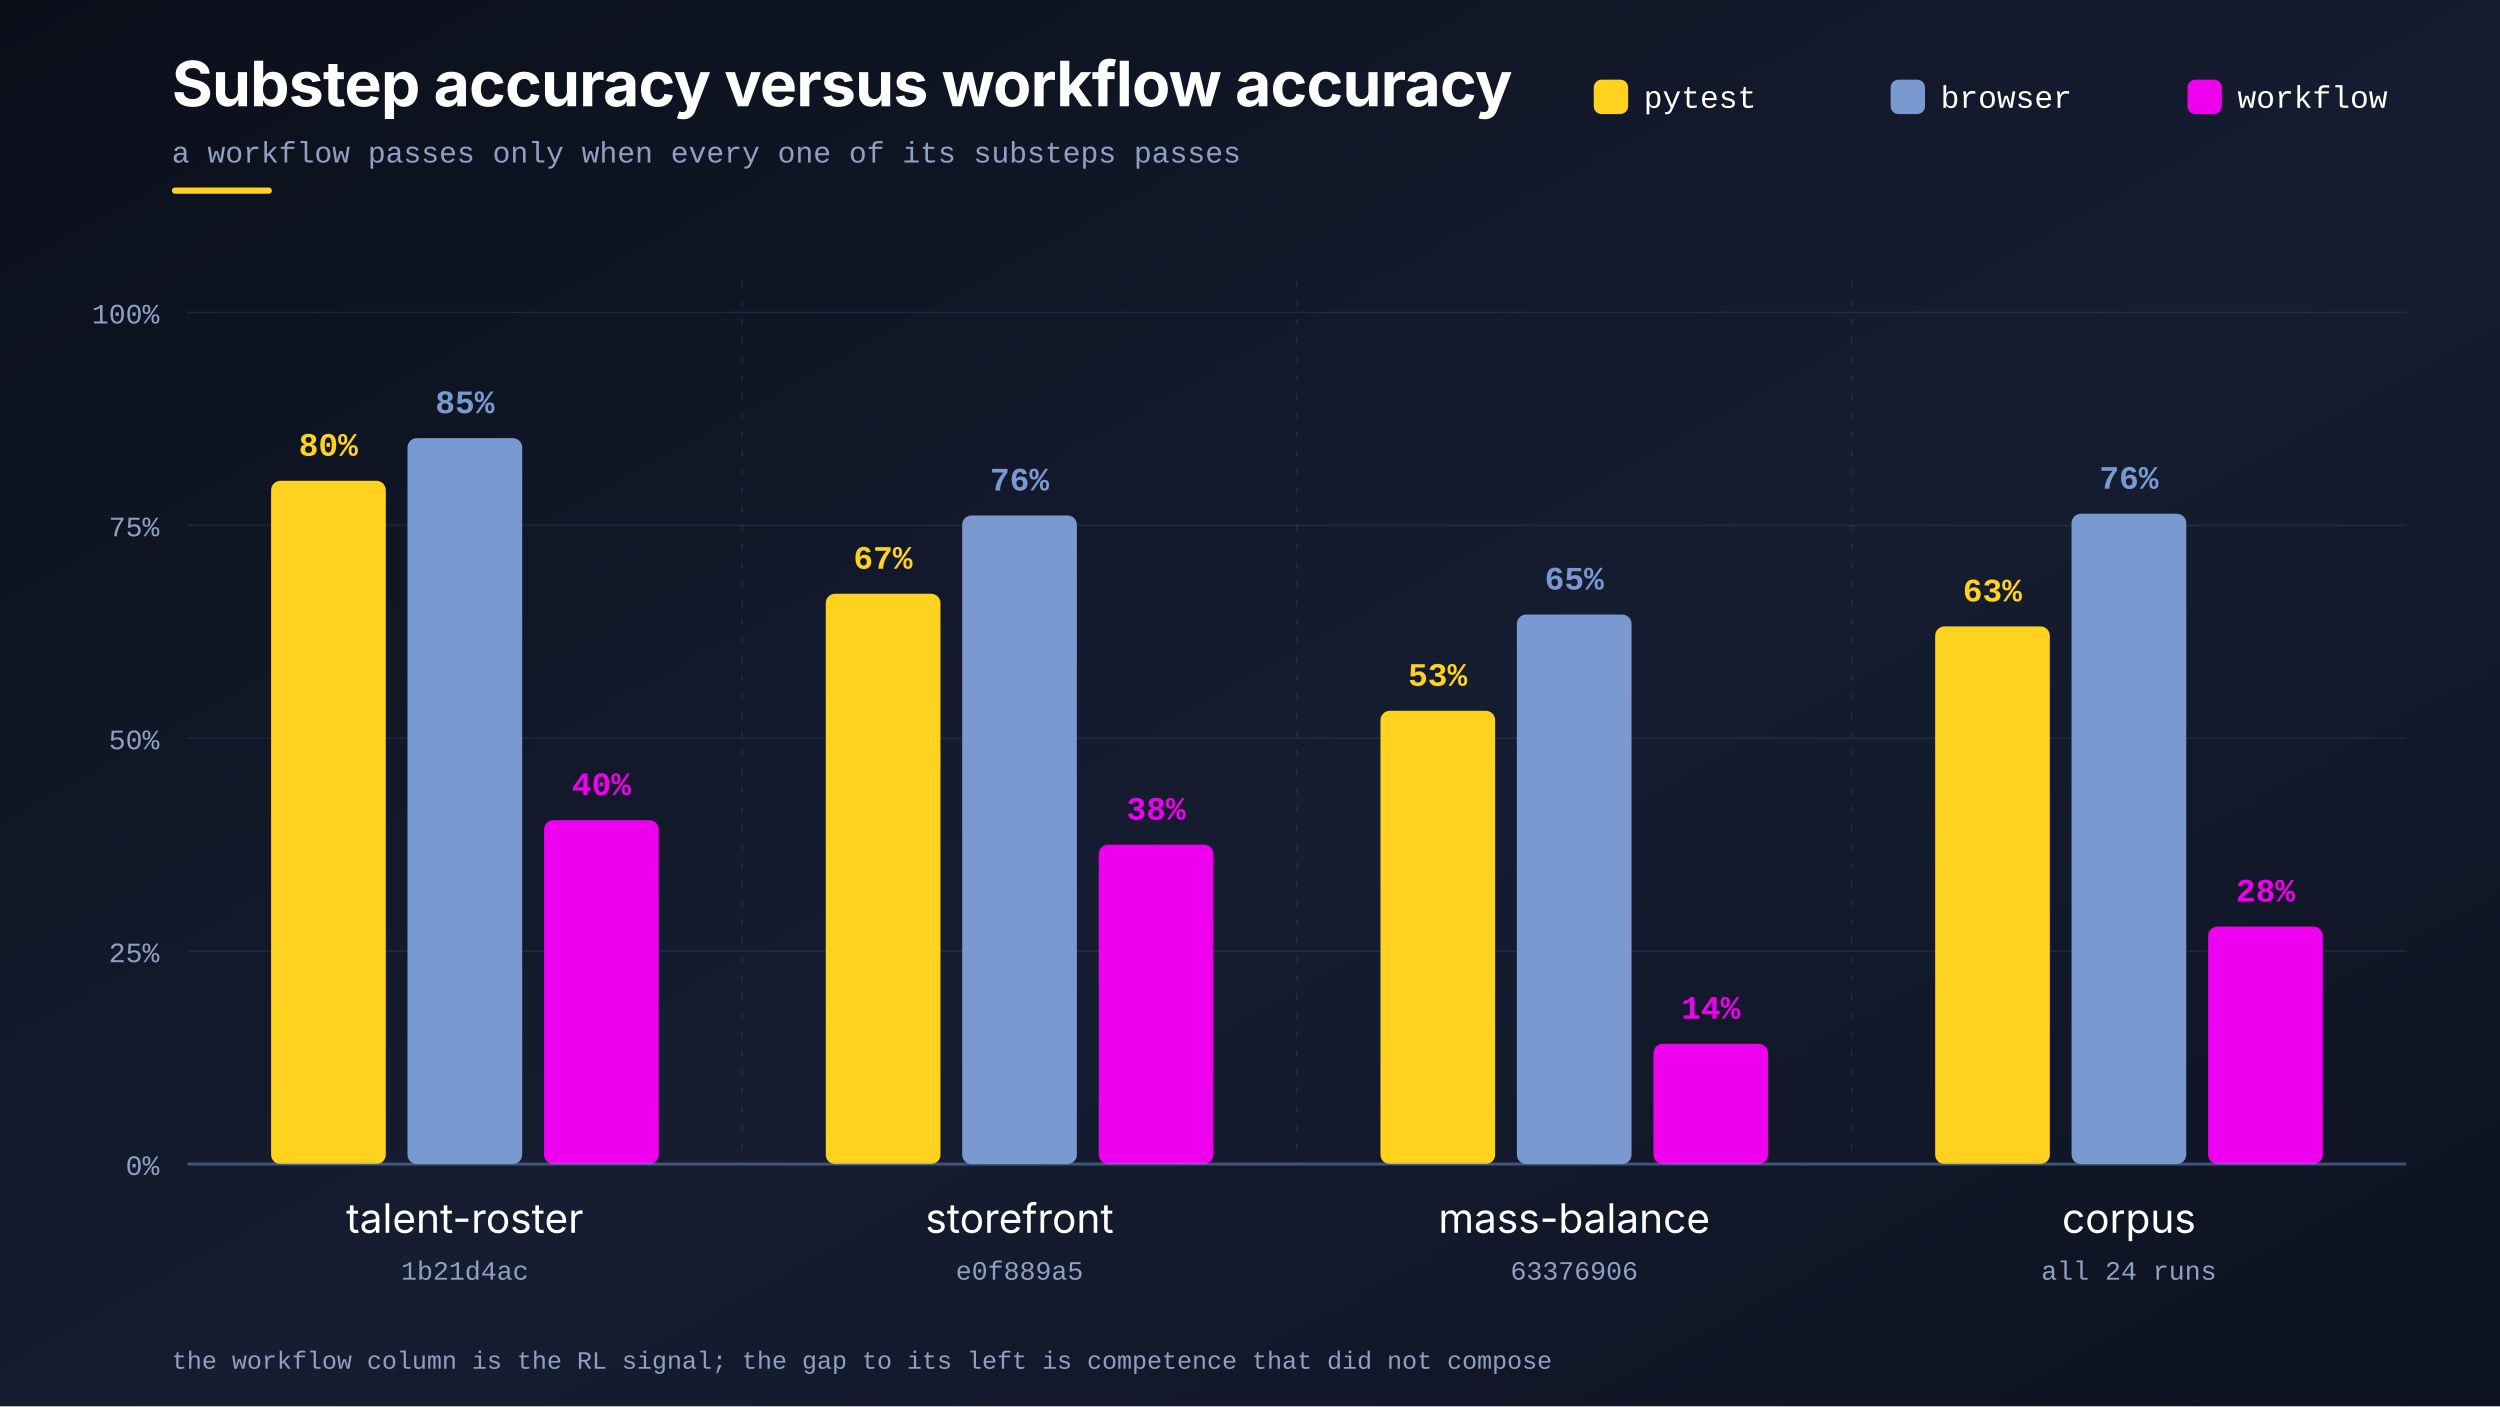
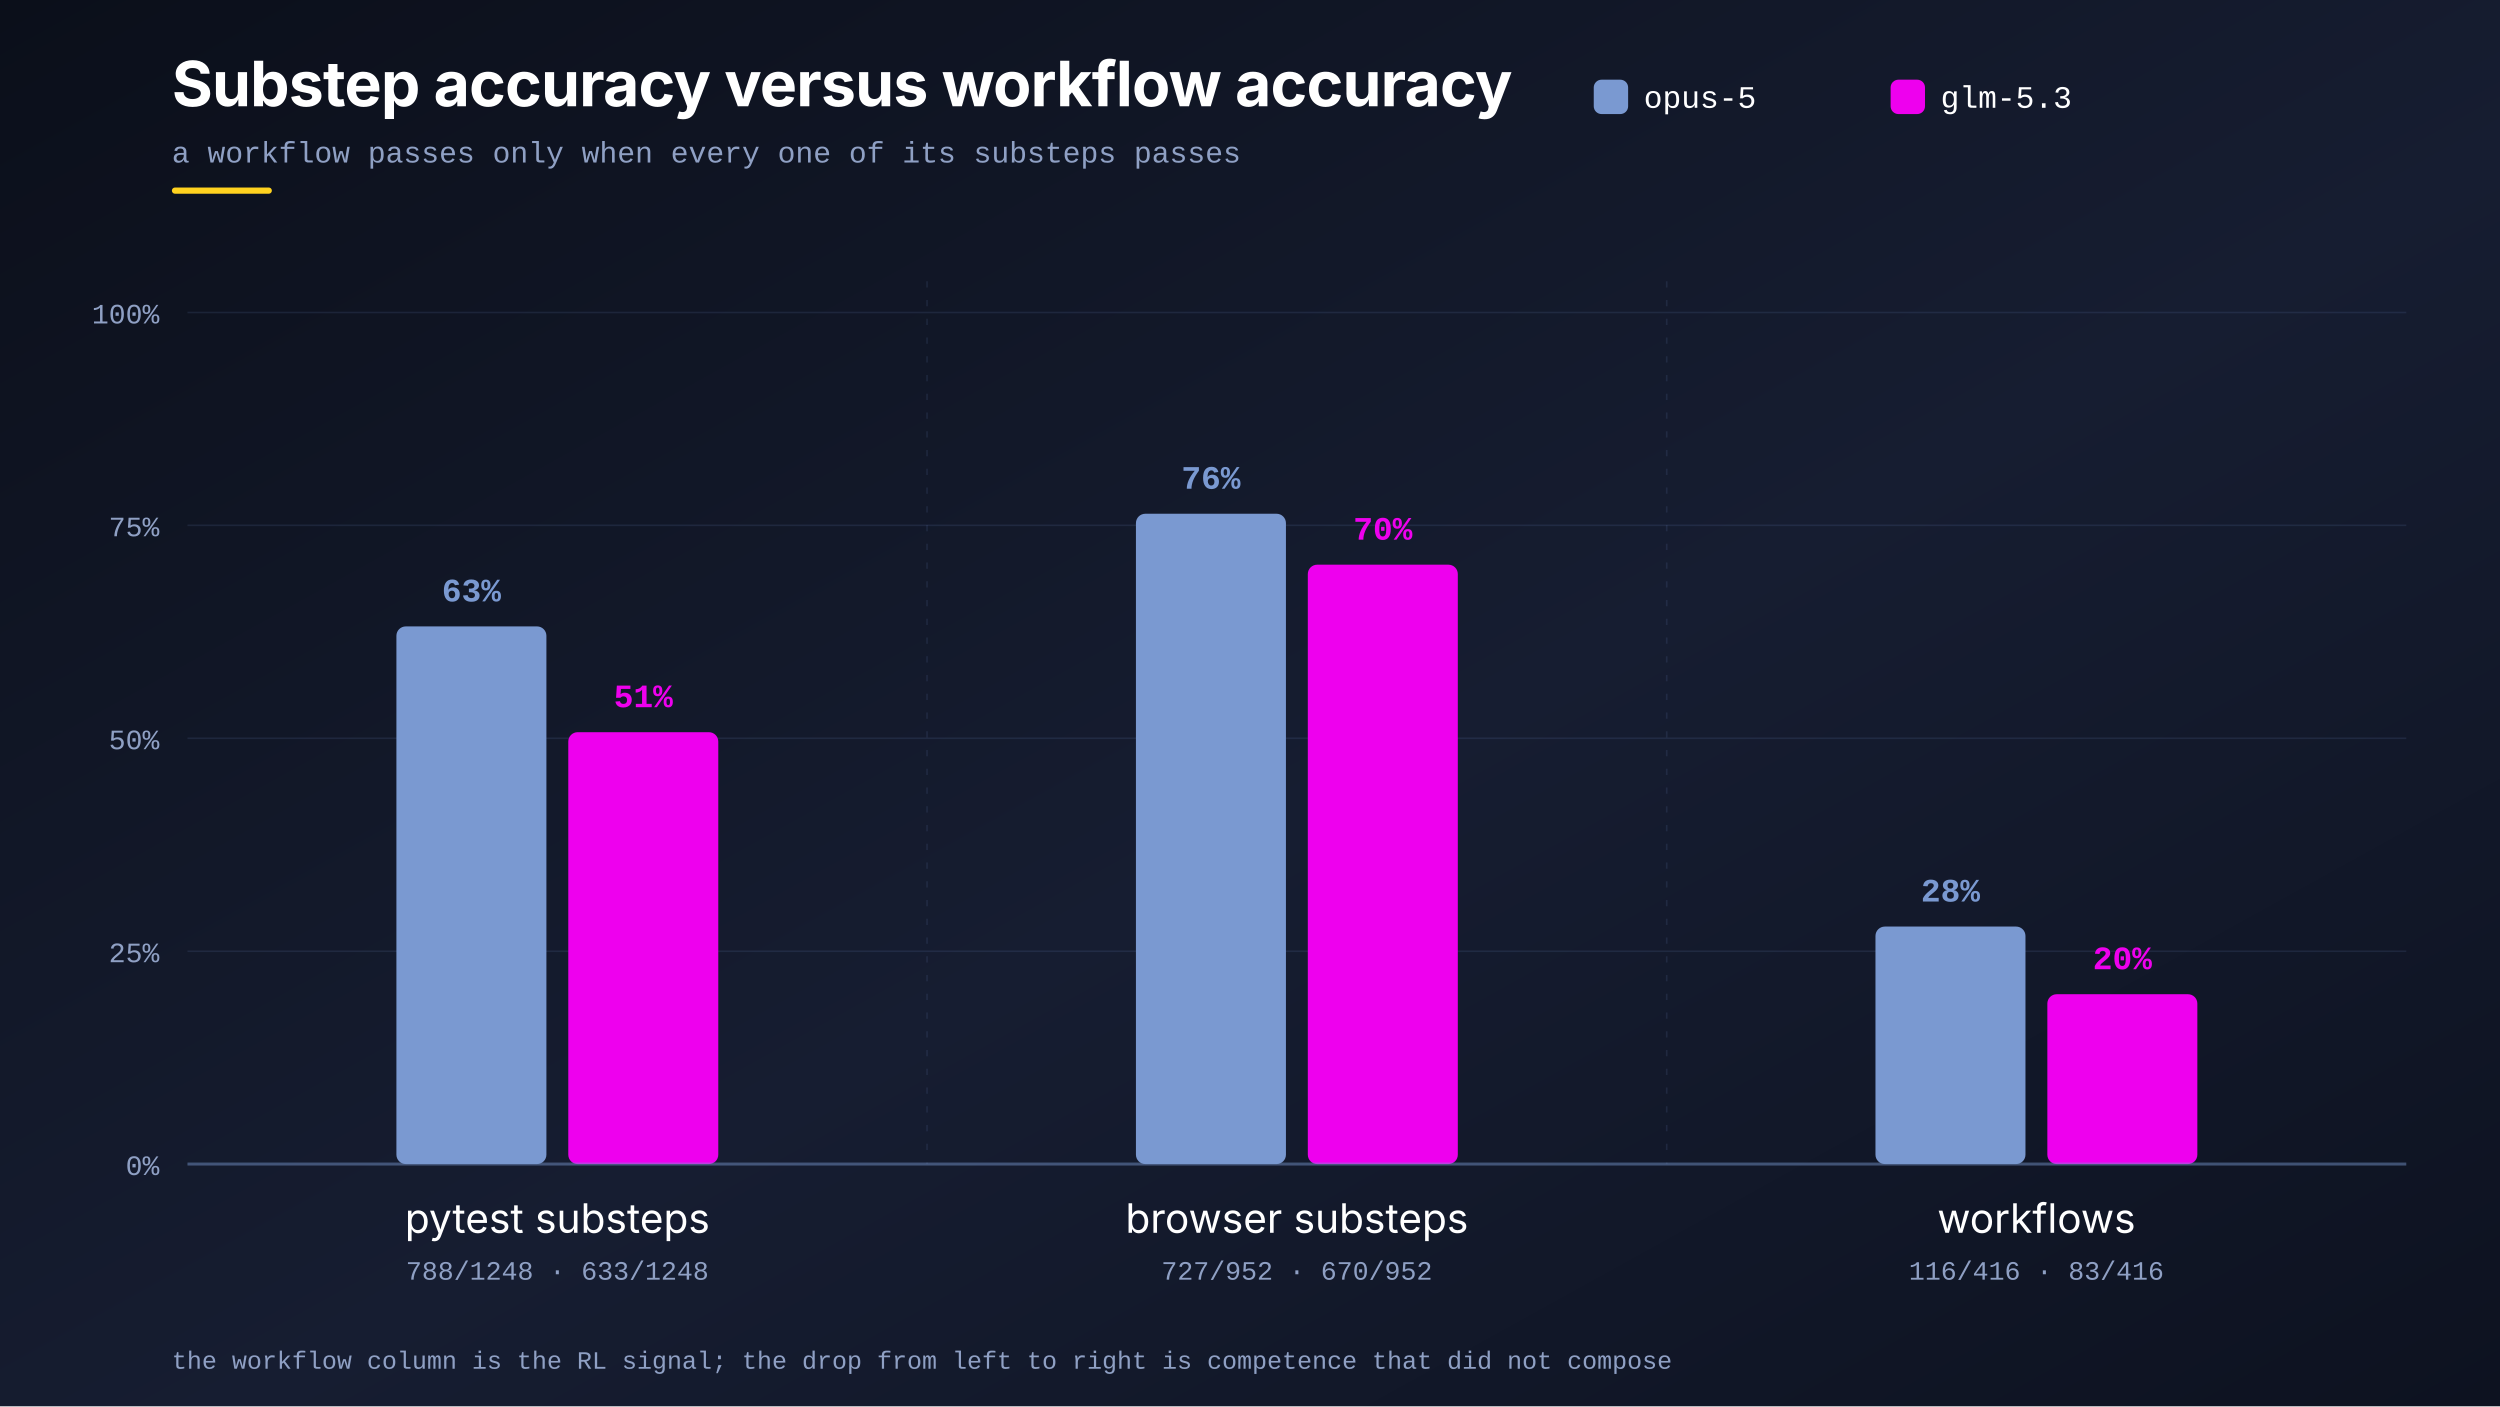
<svg xmlns="http://www.w3.org/2000/svg" viewBox="0 0 1600 900" width="1600" height="900" role="img" aria-label="Substep accuracy versus workflow accuracy. a workflow passes only when every one of its substeps passes">
  <defs>
    <linearGradient id="bg" x1="0" y1="0" x2="1" y2="1">
      <stop offset="0%" stop-color="#0b0f1a" />
      <stop offset="55%" stop-color="#161d31" />
      <stop offset="100%" stop-color="#0d1220" />
    </linearGradient>
    <filter id="glow" x="-50%" y="-50%" width="200%" height="200%">
      <feGaussianBlur stdDeviation="6" />
    </filter>
  </defs>
  <rect width="1600" height="900" fill="url(#bg)" />
  <text x="110" y="68" font-family="'DM Sans','Inter','Segoe UI',Roboto,ui-sans-serif,system-ui,sans-serif" font-size="40" font-weight="bold" fill="#ffffff" letter-spacing="-0.5">Substep accuracy versus workflow accuracy</text>
  <text x="110" y="104" font-family="'JetBrains Mono','SF Mono','Berkeley Mono',ui-monospace,'Courier New',monospace" font-size="19" fill="#8fa0c4">a workflow passes only when every one of its substeps passes</text>
  <rect x="110" y="120" width="64" height="4" rx="2" fill="#ffd21f" />
-   <rect x="1020" y="51" width="22" height="22" rx="5" fill="#ffd21f" />
-   <text x="1052" y="69" font-family="'JetBrains Mono','SF Mono','Berkeley Mono',ui-monospace,'Courier New',monospace" font-size="20" fill="#ffffff">pytest</text>
-   <rect x="1210" y="51" width="22" height="22" rx="5" fill="#7a99d1" />
-   <text x="1242" y="69" font-family="'JetBrains Mono','SF Mono','Berkeley Mono',ui-monospace,'Courier New',monospace" font-size="20" fill="#ffffff">browser</text>
-   <rect x="1400" y="51" width="22" height="22" rx="5" fill="#ee00ee" />
-   <text x="1432" y="69" font-family="'JetBrains Mono','SF Mono','Berkeley Mono',ui-monospace,'Courier New',monospace" font-size="20" fill="#ffffff">workflow</text>
+   <rect x="1020" y="51" width="22" height="22" rx="5" fill="#7a99d1" />
+   <text x="1052" y="69" font-family="'JetBrains Mono','SF Mono','Berkeley Mono',ui-monospace,'Courier New',monospace" font-size="20" fill="#ffffff">opus-5</text>
+   <rect x="1210" y="51" width="22" height="22" rx="5" fill="#ee00ee" />
+   <text x="1242" y="69" font-family="'JetBrains Mono','SF Mono','Berkeley Mono',ui-monospace,'Courier New',monospace" font-size="20" fill="#ffffff">glm-5.3</text>
  <line x1="120" y1="745.0" x2="1540" y2="745.0" stroke="rgba(122,153,209,0.13)" stroke-width="1" />
  <text x="102" y="752.0" text-anchor="end" font-family="'JetBrains Mono','SF Mono','Berkeley Mono',ui-monospace,'Courier New',monospace" font-size="18" fill="#8fa0c4">0%</text>
  <line x1="120" y1="608.8" x2="1540" y2="608.8" stroke="rgba(122,153,209,0.13)" stroke-width="1" />
  <text x="102" y="615.8" text-anchor="end" font-family="'JetBrains Mono','SF Mono','Berkeley Mono',ui-monospace,'Courier New',monospace" font-size="18" fill="#8fa0c4">25%</text>
  <line x1="120" y1="472.5" x2="1540" y2="472.5" stroke="rgba(122,153,209,0.13)" stroke-width="1" />
  <text x="102" y="479.5" text-anchor="end" font-family="'JetBrains Mono','SF Mono','Berkeley Mono',ui-monospace,'Courier New',monospace" font-size="18" fill="#8fa0c4">50%</text>
  <line x1="120" y1="336.2" x2="1540" y2="336.2" stroke="rgba(122,153,209,0.13)" stroke-width="1" />
  <text x="102" y="343.2" text-anchor="end" font-family="'JetBrains Mono','SF Mono','Berkeley Mono',ui-monospace,'Courier New',monospace" font-size="18" fill="#8fa0c4">75%</text>
  <line x1="120" y1="200.0" x2="1540" y2="200.0" stroke="rgba(122,153,209,0.13)" stroke-width="1" />
  <text x="102" y="207.0" text-anchor="end" font-family="'JetBrains Mono','SF Mono','Berkeley Mono',ui-monospace,'Courier New',monospace" font-size="18" fill="#8fa0c4">100%</text>
-   <rect x="173.5" y="307.7" width="73.4" height="437.3" rx="6" fill="#ffd21f" />
-   <text x="210.1" y="291.7" text-anchor="middle" font-family="'JetBrains Mono','SF Mono','Berkeley Mono',ui-monospace,'Courier New',monospace" font-size="21" font-weight="bold" fill="#ffd21f">80%</text>
-   <rect x="260.8" y="280.4" width="73.4" height="464.6" rx="6" fill="#7a99d1" />
-   <text x="297.5" y="264.4" text-anchor="middle" font-family="'JetBrains Mono','SF Mono','Berkeley Mono',ui-monospace,'Courier New',monospace" font-size="21" font-weight="bold" fill="#7a99d1">85%</text>
-   <rect x="348.2" y="524.9" width="73.4" height="220.1" rx="6" fill="#ee00ee" />
-   <text x="384.9" y="508.9" text-anchor="middle" font-family="'JetBrains Mono','SF Mono','Berkeley Mono',ui-monospace,'Courier New',monospace" font-size="21" font-weight="bold" fill="#ee00ee">40%</text>
-   <text x="297.5" y="789" text-anchor="middle" font-family="'DM Sans','Inter','Segoe UI',Roboto,ui-sans-serif,system-ui,sans-serif" font-size="26" fill="#ffffff">talent-roster</text>
-   <text x="297.5" y="819" text-anchor="middle" font-family="'JetBrains Mono','SF Mono','Berkeley Mono',ui-monospace,'Courier New',monospace" font-size="17" fill="#8fa0c4">1b21d4ac</text>
-   <line x1="475.0" y1="180" x2="475.0" y2="745" stroke="rgba(122,153,209,0.13)" stroke-width="1" stroke-dasharray="4 8" />
-   <rect x="528.5" y="380.0" width="73.4" height="365.0" rx="6" fill="#ffd21f" />
-   <text x="565.1" y="364.0" text-anchor="middle" font-family="'JetBrains Mono','SF Mono','Berkeley Mono',ui-monospace,'Courier New',monospace" font-size="21" font-weight="bold" fill="#ffd21f">67%</text>
-   <rect x="615.8" y="329.9" width="73.4" height="415.1" rx="6" fill="#7a99d1" />
-   <text x="652.5" y="313.9" text-anchor="middle" font-family="'JetBrains Mono','SF Mono','Berkeley Mono',ui-monospace,'Courier New',monospace" font-size="21" font-weight="bold" fill="#7a99d1">76%</text>
-   <rect x="703.2" y="540.6" width="73.4" height="204.4" rx="6" fill="#ee00ee" />
-   <text x="739.9" y="524.6" text-anchor="middle" font-family="'JetBrains Mono','SF Mono','Berkeley Mono',ui-monospace,'Courier New',monospace" font-size="21" font-weight="bold" fill="#ee00ee">38%</text>
-   <text x="652.5" y="789" text-anchor="middle" font-family="'DM Sans','Inter','Segoe UI',Roboto,ui-sans-serif,system-ui,sans-serif" font-size="26" fill="#ffffff">storefront</text>
-   <text x="652.5" y="819" text-anchor="middle" font-family="'JetBrains Mono','SF Mono','Berkeley Mono',ui-monospace,'Courier New',monospace" font-size="17" fill="#8fa0c4">e0f889a5</text>
-   <line x1="830.0" y1="180" x2="830.0" y2="745" stroke="rgba(122,153,209,0.13)" stroke-width="1" stroke-dasharray="4 8" />
-   <rect x="883.5" y="454.9" width="73.4" height="290.1" rx="6" fill="#ffd21f" />
-   <text x="920.1" y="438.9" text-anchor="middle" font-family="'JetBrains Mono','SF Mono','Berkeley Mono',ui-monospace,'Courier New',monospace" font-size="21" font-weight="bold" fill="#ffd21f">53%</text>
-   <rect x="970.8" y="393.3" width="73.4" height="351.7" rx="6" fill="#7a99d1" />
-   <text x="1007.5" y="377.3" text-anchor="middle" font-family="'JetBrains Mono','SF Mono','Berkeley Mono',ui-monospace,'Courier New',monospace" font-size="21" font-weight="bold" fill="#7a99d1">65%</text>
-   <rect x="1058.2" y="668.0" width="73.4" height="77.0" rx="6" fill="#ee00ee" />
-   <text x="1094.9" y="652.0" text-anchor="middle" font-family="'JetBrains Mono','SF Mono','Berkeley Mono',ui-monospace,'Courier New',monospace" font-size="21" font-weight="bold" fill="#ee00ee">14%</text>
-   <text x="1007.5" y="789" text-anchor="middle" font-family="'DM Sans','Inter','Segoe UI',Roboto,ui-sans-serif,system-ui,sans-serif" font-size="26" fill="#ffffff">mass-balance</text>
-   <text x="1007.5" y="819" text-anchor="middle" font-family="'JetBrains Mono','SF Mono','Berkeley Mono',ui-monospace,'Courier New',monospace" font-size="17" fill="#8fa0c4">63376906</text>
-   <line x1="1185.0" y1="180" x2="1185.0" y2="745" stroke="rgba(122,153,209,0.13)" stroke-width="1" stroke-dasharray="4 8" />
-   <rect x="1238.5" y="400.9" width="73.4" height="344.1" rx="6" fill="#ffd21f" />
-   <text x="1275.1" y="384.9" text-anchor="middle" font-family="'JetBrains Mono','SF Mono','Berkeley Mono',ui-monospace,'Courier New',monospace" font-size="21" font-weight="bold" fill="#ffd21f">63%</text>
-   <rect x="1325.8" y="328.8" width="73.4" height="416.2" rx="6" fill="#7a99d1" />
-   <text x="1362.5" y="312.8" text-anchor="middle" font-family="'JetBrains Mono','SF Mono','Berkeley Mono',ui-monospace,'Courier New',monospace" font-size="21" font-weight="bold" fill="#7a99d1">76%</text>
-   <rect x="1413.2" y="593.0" width="73.4" height="152.0" rx="6" fill="#ee00ee" />
-   <text x="1449.9" y="577.0" text-anchor="middle" font-family="'JetBrains Mono','SF Mono','Berkeley Mono',ui-monospace,'Courier New',monospace" font-size="21" font-weight="bold" fill="#ee00ee">28%</text>
-   <text x="1362.5" y="789" text-anchor="middle" font-family="'DM Sans','Inter','Segoe UI',Roboto,ui-sans-serif,system-ui,sans-serif" font-size="26" fill="#ffffff">corpus</text>
-   <text x="1362.5" y="819" text-anchor="middle" font-family="'JetBrains Mono','SF Mono','Berkeley Mono',ui-monospace,'Courier New',monospace" font-size="17" fill="#8fa0c4">all 24 runs</text>
+   <rect x="253.7" y="400.9" width="96.0" height="344.1" rx="6" fill="#7a99d1" />
+   <text x="301.7" y="384.9" text-anchor="middle" font-family="'JetBrains Mono','SF Mono','Berkeley Mono',ui-monospace,'Courier New',monospace" font-size="21" font-weight="bold" fill="#7a99d1">63%</text>
+   <rect x="363.7" y="468.6" width="96.0" height="276.4" rx="6" fill="#ee00ee" />
+   <text x="411.7" y="452.6" text-anchor="middle" font-family="'JetBrains Mono','SF Mono','Berkeley Mono',ui-monospace,'Courier New',monospace" font-size="21" font-weight="bold" fill="#ee00ee">51%</text>
+   <text x="356.7" y="789" text-anchor="middle" font-family="'DM Sans','Inter','Segoe UI',Roboto,ui-sans-serif,system-ui,sans-serif" font-size="26" fill="#ffffff">pytest substeps</text>
+   <text x="356.7" y="819" text-anchor="middle" font-family="'JetBrains Mono','SF Mono','Berkeley Mono',ui-monospace,'Courier New',monospace" font-size="17" fill="#8fa0c4">788/1248 · 633/1248</text>
+   <line x1="593.3" y1="180" x2="593.3" y2="745" stroke="rgba(122,153,209,0.13)" stroke-width="1" stroke-dasharray="4 8" />
+   <rect x="727.0" y="328.8" width="96.0" height="416.2" rx="6" fill="#7a99d1" />
+   <text x="775.0" y="312.8" text-anchor="middle" font-family="'JetBrains Mono','SF Mono','Berkeley Mono',ui-monospace,'Courier New',monospace" font-size="21" font-weight="bold" fill="#7a99d1">76%</text>
+   <rect x="837.0" y="361.4" width="96.0" height="383.6" rx="6" fill="#ee00ee" />
+   <text x="885.0" y="345.4" text-anchor="middle" font-family="'JetBrains Mono','SF Mono','Berkeley Mono',ui-monospace,'Courier New',monospace" font-size="21" font-weight="bold" fill="#ee00ee">70%</text>
+   <text x="830.0" y="789" text-anchor="middle" font-family="'DM Sans','Inter','Segoe UI',Roboto,ui-sans-serif,system-ui,sans-serif" font-size="26" fill="#ffffff">browser substeps</text>
+   <text x="830.0" y="819" text-anchor="middle" font-family="'JetBrains Mono','SF Mono','Berkeley Mono',ui-monospace,'Courier New',monospace" font-size="17" fill="#8fa0c4">727/952 · 670/952</text>
+   <line x1="1066.7" y1="180" x2="1066.7" y2="745" stroke="rgba(122,153,209,0.13)" stroke-width="1" stroke-dasharray="4 8" />
+   <rect x="1200.3" y="593.0" width="96.0" height="152.0" rx="6" fill="#7a99d1" />
+   <text x="1248.3" y="577.0" text-anchor="middle" font-family="'JetBrains Mono','SF Mono','Berkeley Mono',ui-monospace,'Courier New',monospace" font-size="21" font-weight="bold" fill="#7a99d1">28%</text>
+   <rect x="1310.3" y="636.3" width="96.0" height="108.7" rx="6" fill="#ee00ee" />
+   <text x="1358.3" y="620.3" text-anchor="middle" font-family="'JetBrains Mono','SF Mono','Berkeley Mono',ui-monospace,'Courier New',monospace" font-size="21" font-weight="bold" fill="#ee00ee">20%</text>
+   <text x="1303.3" y="789" text-anchor="middle" font-family="'DM Sans','Inter','Segoe UI',Roboto,ui-sans-serif,system-ui,sans-serif" font-size="26" fill="#ffffff">workflows</text>
+   <text x="1303.3" y="819" text-anchor="middle" font-family="'JetBrains Mono','SF Mono','Berkeley Mono',ui-monospace,'Courier New',monospace" font-size="17" fill="#8fa0c4">116/416 · 83/416</text>
  <line x1="120" y1="745" x2="1540" y2="745" stroke="rgba(122,153,209,0.40)" stroke-width="2" />
-   <text x="110" y="876" font-family="'JetBrains Mono','SF Mono','Berkeley Mono',ui-monospace,'Courier New',monospace" font-size="16" fill="#8fa0c4">the workflow column is the RL signal; the gap to its left is competence that did not compose</text>
+   <text x="110" y="876" font-family="'JetBrains Mono','SF Mono','Berkeley Mono',ui-monospace,'Courier New',monospace" font-size="16" fill="#8fa0c4">the workflow column is the RL signal; the drop from left to right is competence that did not compose</text>
</svg>
